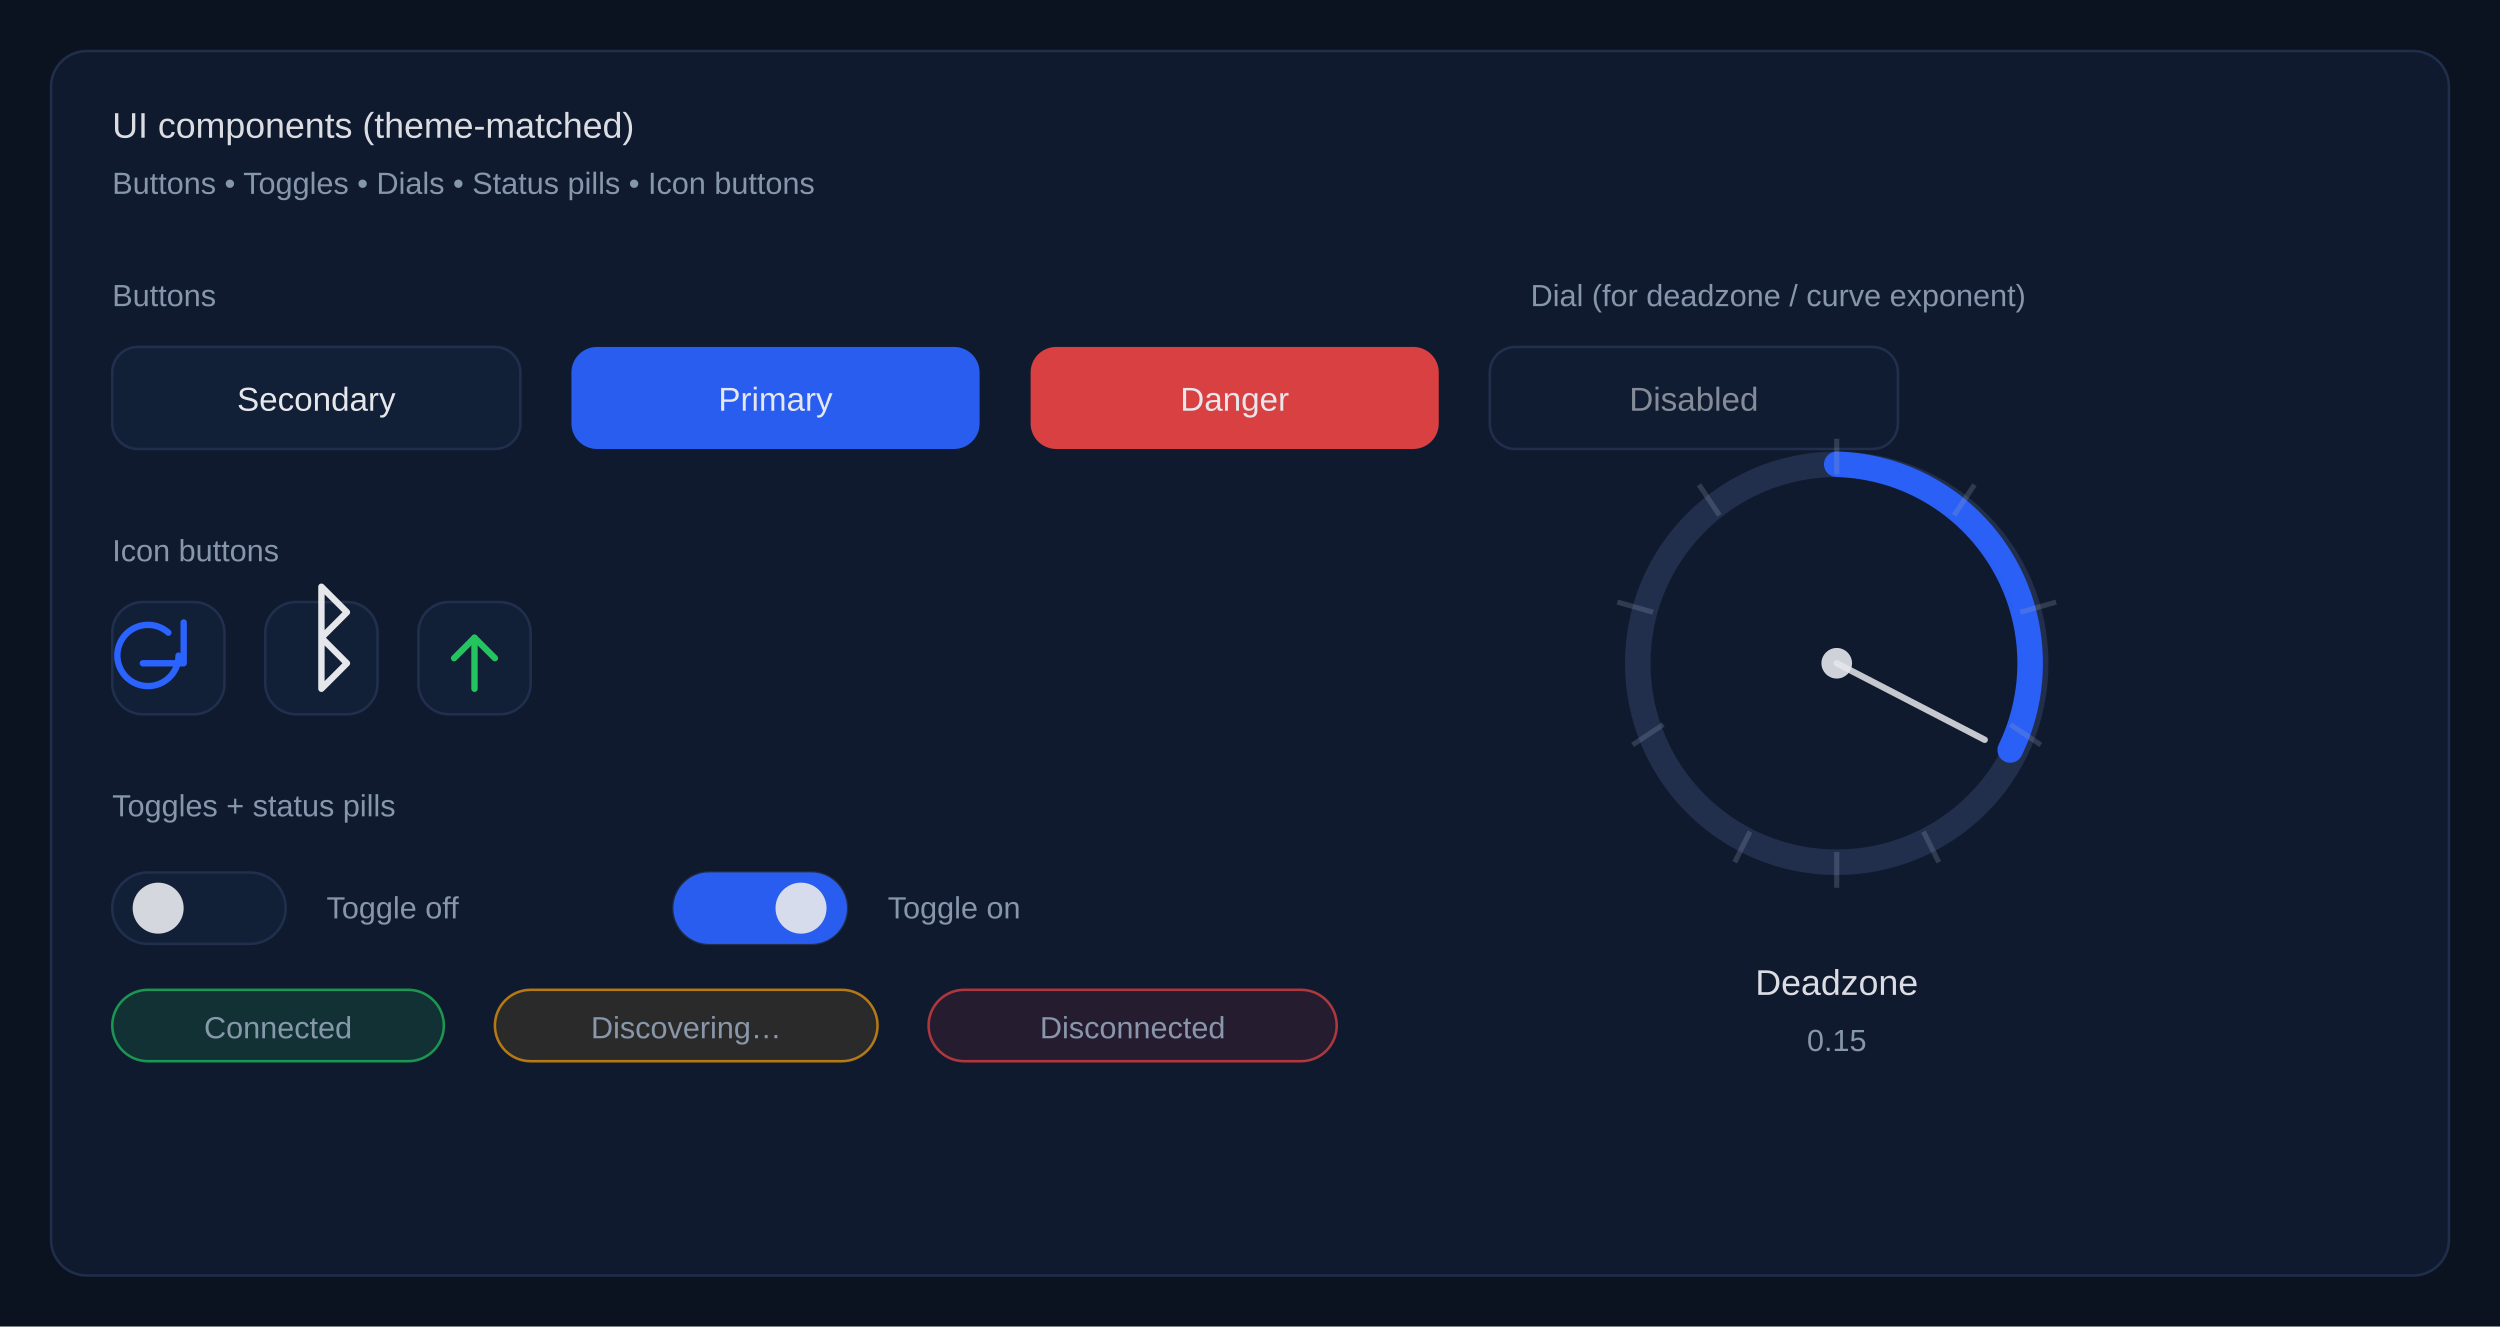
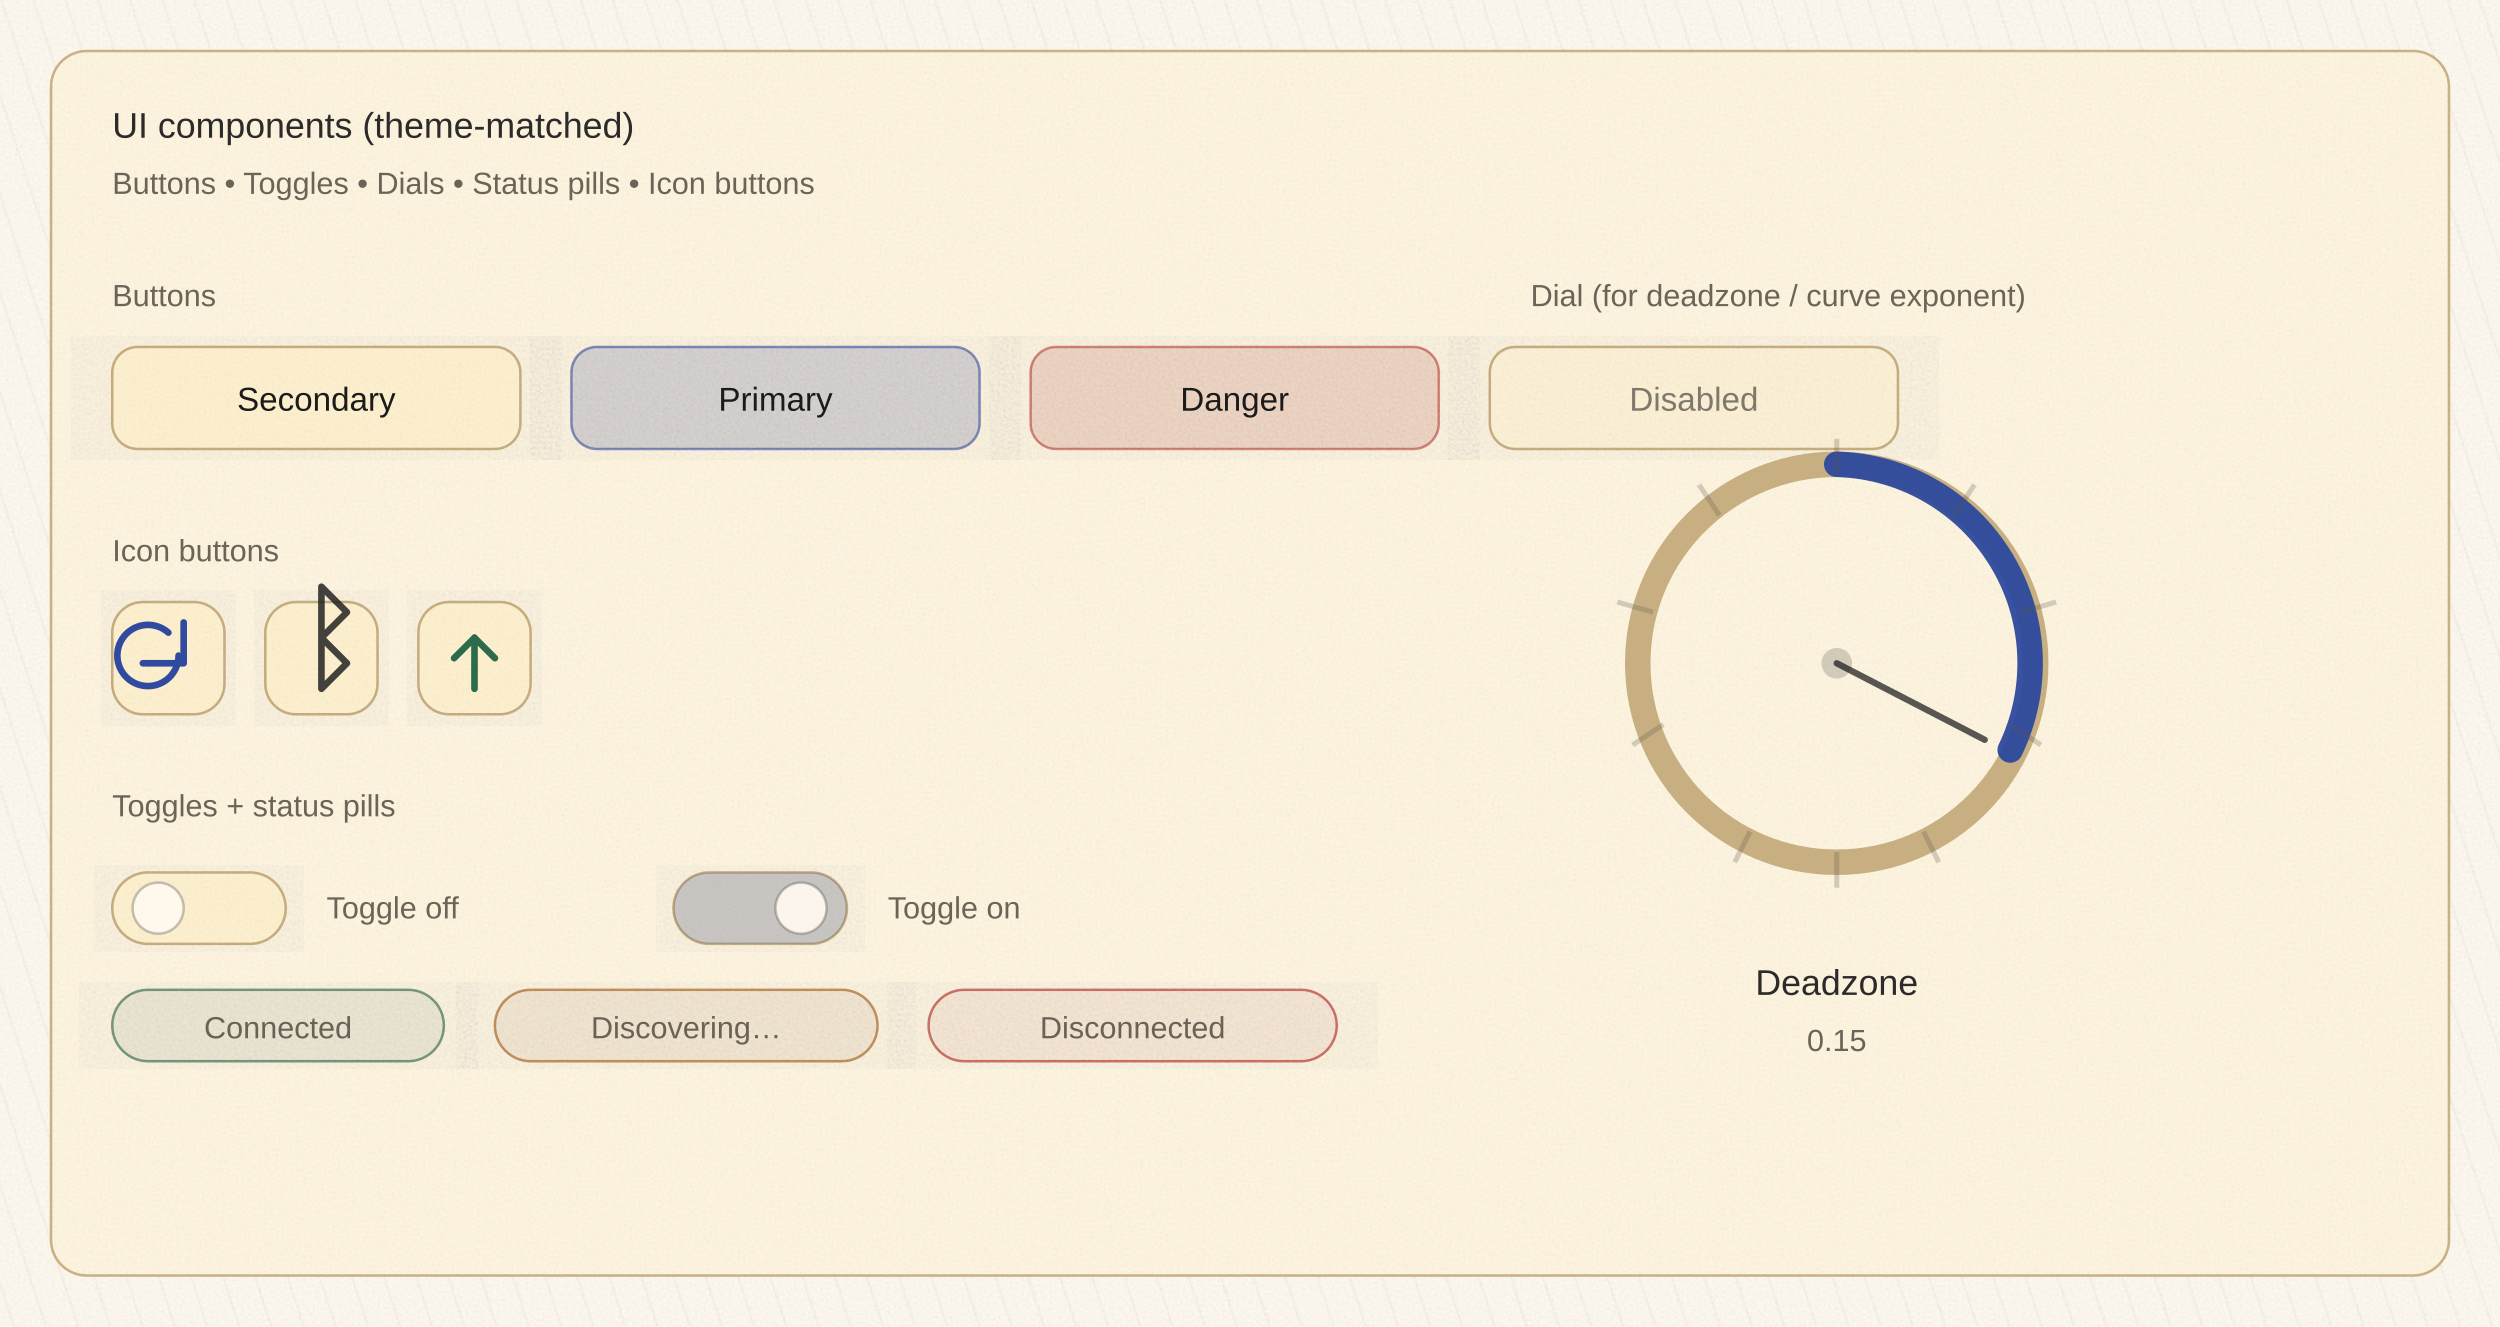
<svg xmlns="http://www.w3.org/2000/svg" width="980" height="520" viewBox="0 0 980 520" role="img" aria-label="Themed UI components">
  <defs>
    <style>
-       .bg { fill: #0b1220; }
-       .panel { fill: #0f1a2e; stroke: #22314f; stroke-opacity: 0.9; stroke-width: 1; }
-       .text { fill: #e5e7eb; fill-opacity: 0.95; font-family: Segoe UI, Arial, sans-serif; font-size: 14px; }
-       .muted { fill: #94a3b8; fill-opacity: 0.9; font-family: Segoe UI, Arial, sans-serif; font-size: 12px; }
-       .stroke { stroke: #e5e7eb; stroke-opacity: 0.25; }
+       .bg { fill: #fffaf0; }
+       .panel { fill: #fff6e1; stroke: #c6ad7d; stroke-opacity: 0.9; stroke-width: 1; }
+       .text { fill: #1b1b1b; fill-opacity: 0.92; font-family: Segoe UI, Arial, sans-serif; font-size: 14px; }
+       .muted { fill: #5b554a; fill-opacity: 0.9; font-family: Segoe UI, Arial, sans-serif; font-size: 12px; }
+       .stroke { stroke: #1b1b1b; stroke-opacity: 0.12; }

-       .btn { fill: #111f37; stroke: #22314f; stroke-opacity: 0.95; stroke-width: 1; }
-       .btnText { fill: #e5e7eb; font-family: Segoe UI, Arial, sans-serif; font-size: 13px; }
-       .btnAccent { fill: #2b63ff; fill-opacity: 0.92; }
-       .btnDanger { fill: #ef4444; fill-opacity: 0.90; }
+       .btn { fill: #fff2d0; stroke: #c6ad7d; stroke-opacity: 0.95; stroke-width: 1; }
+       .btnText { fill: #1b1b1b; font-family: Segoe UI, Arial, sans-serif; font-size: 13px; }
+       .btnAccent { fill: #2f4a9e; fill-opacity: 0.22; stroke: #2f4a9e; stroke-opacity: 0.6; stroke-width: 1; }
+       .btnDanger { fill: #b42318; fill-opacity: 0.18; stroke: #b42318; stroke-opacity: 0.55; stroke-width: 1; }

-       .pill { fill: #111f37; stroke: #22314f; stroke-opacity: 0.95; stroke-width: 1; }
-       .pillOk { fill: #22c55e; fill-opacity: 0.14; stroke: #22c55e; stroke-opacity: 0.7; }
-       .pillWarn { fill: #f59e0b; fill-opacity: 0.12; stroke: #f59e0b; stroke-opacity: 0.7; }
-       .pillBad { fill: #ef4444; fill-opacity: 0.10; stroke: #ef4444; stroke-opacity: 0.7; }
+       .pill { fill: #fff2d0; stroke: #c6ad7d; stroke-opacity: 0.95; stroke-width: 1; }
+       .pillOk { fill: #2b6a4b; fill-opacity: 0.10; stroke: #2b6a4b; stroke-opacity: 0.65; }
+       .pillWarn { fill: #a16207; fill-opacity: 0.10; stroke: #a16207; stroke-opacity: 0.65; }
+       .pillBad { fill: #b42318; fill-opacity: 0.08; stroke: #b42318; stroke-opacity: 0.65; }

-       .toggleTrack { fill: #111f37; stroke: #22314f; stroke-opacity: 0.95; stroke-width: 1; }
-       .toggleOn { fill: #2b63ff; fill-opacity: 0.92; }
-       .knob { fill: #e5e7eb; fill-opacity: 0.92; }
+       .toggleTrack { fill: #fff2d0; stroke: #c6ad7d; stroke-opacity: 0.95; stroke-width: 1; }
+       .toggleOn { fill: #2f4a9e; fill-opacity: 0.25; }
+       .knob { fill: #fffaf0; fill-opacity: 0.92; stroke: #1b1b1b; stroke-opacity: 0.25; stroke-width: 1; }

-       .dialRing { fill: none; stroke: #22314f; stroke-opacity: 0.95; stroke-width: 10; }
-       .dialArc { fill: none; stroke: #2b63ff; stroke-opacity: 0.95; stroke-width: 10; stroke-linecap: round; }
-       .dialTick { stroke: #94a3b8; stroke-opacity: 0.25; stroke-width: 2; }
-       .dialNeedle { stroke: #e5e7eb; stroke-opacity: 0.85; stroke-width: 2.5; stroke-linecap: round; }
+       .dialRing { fill: none; stroke: #c6ad7d; stroke-opacity: 0.95; stroke-width: 10; }
+       .dialArc { fill: none; stroke: #2f4a9e; stroke-opacity: 0.95; stroke-width: 10; stroke-linecap: round; }
+       .dialTick { stroke: #5b554a; stroke-opacity: 0.25; stroke-width: 2; }
+       .dialNeedle { stroke: #1b1b1b; stroke-opacity: 0.72; stroke-width: 2.5; stroke-linecap: round; }
    </style>
+     <filter id="paperNoise" x="-10%" y="-10%" width="120%" height="120%">
+       <feTurbulence type="fractalNoise" baseFrequency="0.9" numOctaves="2" seed="23" result="n" />
+       <feColorMatrix type="matrix" values="         1 0 0 0 0         0 1 0 0 0         0 0 1 0 0         0 0 0 0.16 0" result="n2" />
+       <feBlend in="SourceGraphic" in2="n2" mode="multiply" />
+     </filter>
+     <pattern id="hatch" patternUnits="userSpaceOnUse" width="12" height="12" patternTransform="rotate(-18)">
+       <line x1="0" y1="0" x2="0" y2="12" stroke="#5b554a" stroke-opacity="0.12" stroke-width="2" />
+     </pattern>
  </defs>
  <rect class="bg" x="0" y="0" width="980" height="520" />
-   <rect class="panel" x="20" y="20" width="940" height="480" rx="14" />
+   <rect x="0" y="0" width="980" height="520" fill="url(#hatch)" opacity="0.35" />
+   <rect class="panel" x="20" y="20" width="940" height="480" rx="14" filter="url(#paperNoise)" />
  <text class="text" x="44" y="54">UI components (theme-matched)</text>
  <text class="muted" x="44" y="76">Buttons • Toggles • Dials • Status pills • Icon buttons</text>
  <text class="muted" x="44" y="120">Buttons</text>
  <g transform="translate(44,136)">
-     <rect class="btn" x="0" y="0" width="160" height="40" rx="10" />
+     <rect class="btn" x="0" y="0" width="160" height="40" rx="10" filter="url(#paperNoise)" />
    <text class="btnText" x="80" y="25" text-anchor="middle">Secondary</text>
-     <rect class="btnAccent" x="180" y="0" width="160" height="40" rx="10" />
+     <rect class="btnAccent" x="180" y="0" width="160" height="40" rx="10" filter="url(#paperNoise)" />
    <text class="btnText" x="260" y="25" text-anchor="middle">Primary</text>
-     <rect class="btnDanger" x="360" y="0" width="160" height="40" rx="10" />
+     <rect class="btnDanger" x="360" y="0" width="160" height="40" rx="10" filter="url(#paperNoise)" />
    <text class="btnText" x="440" y="25" text-anchor="middle">Danger</text>
-     <rect class="btn" x="540" y="0" width="160" height="40" rx="10" fill-opacity="0.5" />
+     <rect class="btn" x="540" y="0" width="160" height="40" rx="10" fill-opacity="0.55" filter="url(#paperNoise)" />
    <text class="btnText" x="620" y="25" text-anchor="middle" fill-opacity="0.55">Disabled</text>
  </g>
  <text class="muted" x="44" y="220">Icon buttons</text>
  <g transform="translate(44,236)">
-     <rect class="btn" x="0" y="0" width="44" height="44" rx="12" />
-     <path d="M22 12a12 12 0 1 0 4 9" fill="none" stroke="#2b63ff" stroke-width="2.5" stroke-linecap="round" />
-     <path d="M28 8v16H12" fill="none" stroke="#2b63ff" stroke-width="2.5" stroke-linecap="round" stroke-linejoin="round" />
-     <rect class="btn" x="60" y="0" width="44" height="44" rx="12" />
-     <path d="M82 10v24l10-10-10-10 10-10-10-10z" fill="none" stroke="#e5e7eb" stroke-width="2.5" stroke-linecap="round" stroke-linejoin="round" />
-     <rect class="btn" x="120" y="0" width="44" height="44" rx="12" />
-     <path d="M142 14v20" fill="none" stroke="#22c55e" stroke-width="2.5" stroke-linecap="round" />
-     <path d="M134 22l8-8 8 8" fill="none" stroke="#22c55e" stroke-width="2.5" stroke-linecap="round" stroke-linejoin="round" />
+     <rect class="btn" x="0" y="0" width="44" height="44" rx="12" filter="url(#paperNoise)" />
+     <path d="M22 12a12 12 0 1 0 4 9" fill="none" stroke="#2f4a9e" stroke-width="2.6" stroke-linecap="round" />
+     <path d="M28 8v16H12" fill="none" stroke="#2f4a9e" stroke-width="2.6" stroke-linecap="round" stroke-linejoin="round" />
+     <rect class="btn" x="60" y="0" width="44" height="44" rx="12" filter="url(#paperNoise)" />
+     <path d="M82 10v24l10-10-10-10 10-10-10-10z" fill="none" stroke="#1b1b1b" stroke-opacity="0.82" stroke-width="2.6" stroke-linecap="round" stroke-linejoin="round" />
+     <rect class="btn" x="120" y="0" width="44" height="44" rx="12" filter="url(#paperNoise)" />
+     <path d="M142 14v20" fill="none" stroke="#2b6a4b" stroke-width="2.6" stroke-linecap="round" />
+     <path d="M134 22l8-8 8 8" fill="none" stroke="#2b6a4b" stroke-width="2.6" stroke-linecap="round" stroke-linejoin="round" />
  </g>
  <text class="muted" x="44" y="320">Toggles + status pills</text>
  <g transform="translate(44,336)">
-     <rect class="toggleTrack" x="0" y="6" width="68" height="28" rx="14" />
+     <rect class="toggleTrack" x="0" y="6" width="68" height="28" rx="14" filter="url(#paperNoise)" />
    <circle class="knob" cx="18" cy="20" r="10" fill-opacity="0.65" />
    <text class="muted" x="84" y="24">Toggle off</text>
-     <rect class="toggleTrack" x="220" y="6" width="68" height="28" rx="14" />
+     <rect class="toggleTrack" x="220" y="6" width="68" height="28" rx="14" filter="url(#paperNoise)" />
    <rect class="toggleOn" x="220" y="6" width="68" height="28" rx="14" fill-opacity="0.45" />
    <circle class="knob" cx="270" cy="20" r="10" />
    <text class="muted" x="304" y="24">Toggle on</text>
-     <rect class="pillOk" x="0" y="52" width="130" height="28" rx="14" />
-     <text class="muted" x="65" y="71" text-anchor="middle" fill="#e5e7eb" fill-opacity="0.9">Connected</text>
-     <rect class="pillWarn" x="150" y="52" width="150" height="28" rx="14" />
-     <text class="muted" x="225" y="71" text-anchor="middle" fill="#e5e7eb" fill-opacity="0.9">Discovering…</text>
-     <rect class="pillBad" x="320" y="52" width="160" height="28" rx="14" />
-     <text class="muted" x="400" y="71" text-anchor="middle" fill="#e5e7eb" fill-opacity="0.9">Disconnected</text>
+     <rect class="pillOk" x="0" y="52" width="130" height="28" rx="14" filter="url(#paperNoise)" />
+     <text class="muted" x="65" y="71" text-anchor="middle" fill="#1b1b1b" fill-opacity="0.88">Connected</text>
+     <rect class="pillWarn" x="150" y="52" width="150" height="28" rx="14" filter="url(#paperNoise)" />
+     <text class="muted" x="225" y="71" text-anchor="middle" fill="#1b1b1b" fill-opacity="0.88">Discovering…</text>
+     <rect class="pillBad" x="320" y="52" width="160" height="28" rx="14" filter="url(#paperNoise)" />
+     <text class="muted" x="400" y="71" text-anchor="middle" fill="#1b1b1b" fill-opacity="0.88">Disconnected</text>
  </g>
  <text class="muted" x="600" y="120">Dial (for deadzone / curve exponent)</text>
  <g transform="translate(600,140)">
    <circle cx="120" cy="120" r="78" class="dialRing" />
    <path class="dialArc" d="M120 42 A78 78 0 0 1 188 154" />
    <g class="dialTick">
      <path d="M120 32v14" />
      <path d="M174 50l-8 12" />
      <path d="M206 96l-14 4" />
      <path d="M200 152l-12-8" />
      <path d="M160 198l-6-12" />
      <path d="M120 208v-14" />
      <path d="M80 198l6-12" />
      <path d="M40 152l12-8" />
      <path d="M34 96l14 4" />
      <path d="M66 50l8 12" />
    </g>
    <path class="dialNeedle" d="M120 120 L 178 150" />
-     <circle cx="120" cy="120" r="6" fill="#e5e7eb" fill-opacity="0.9" />
+     <circle cx="120" cy="120" r="6" fill="#1b1b1b" fill-opacity="0.18" />
    <text class="text" x="120" y="250" text-anchor="middle">Deadzone</text>
    <text class="muted" x="120" y="272" text-anchor="middle">0.15</text>
  </g>
</svg>
